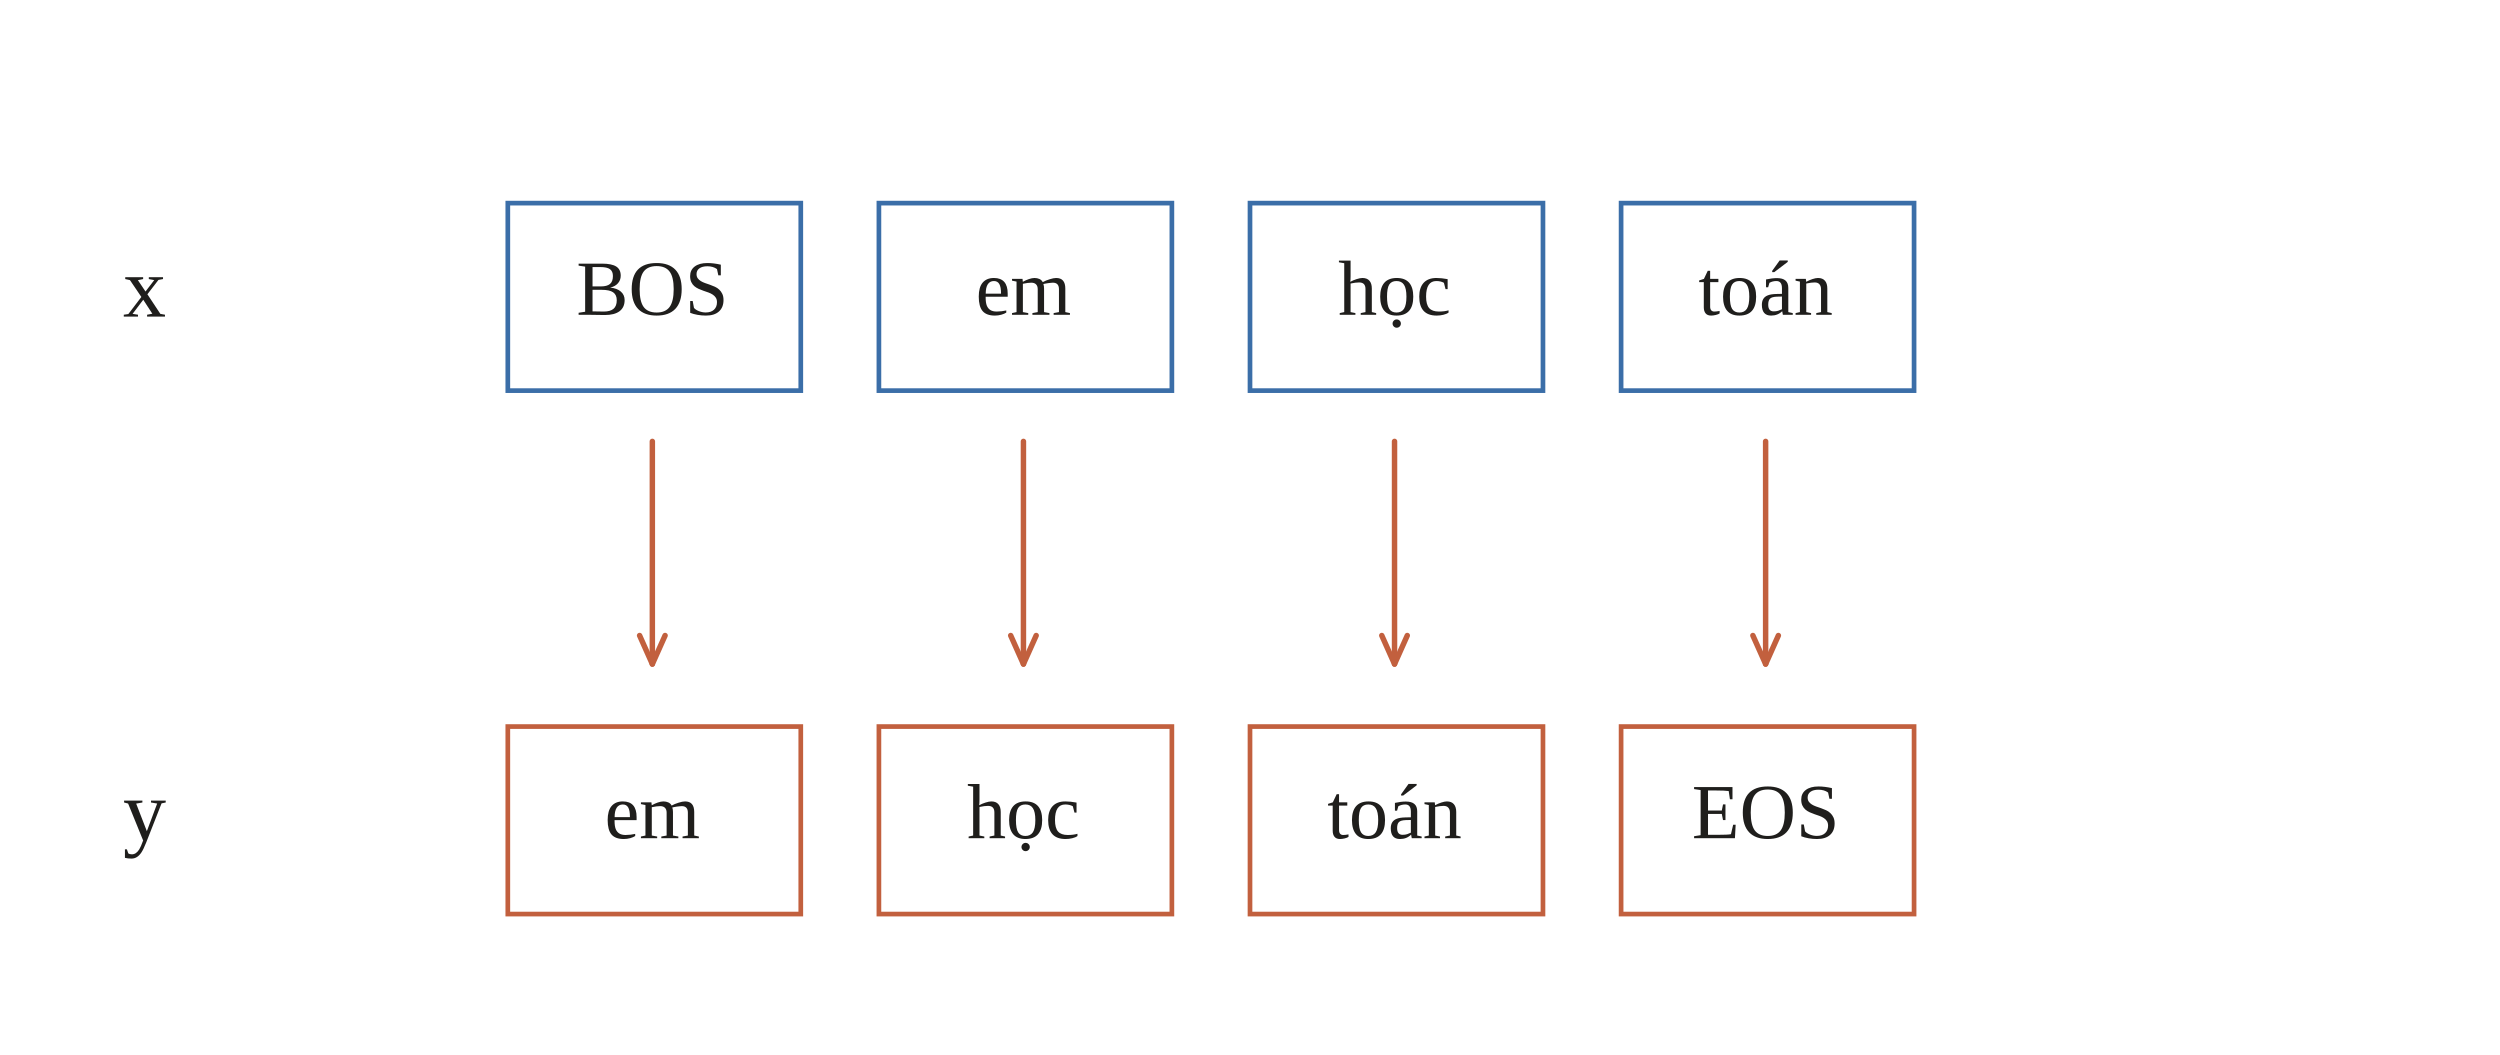
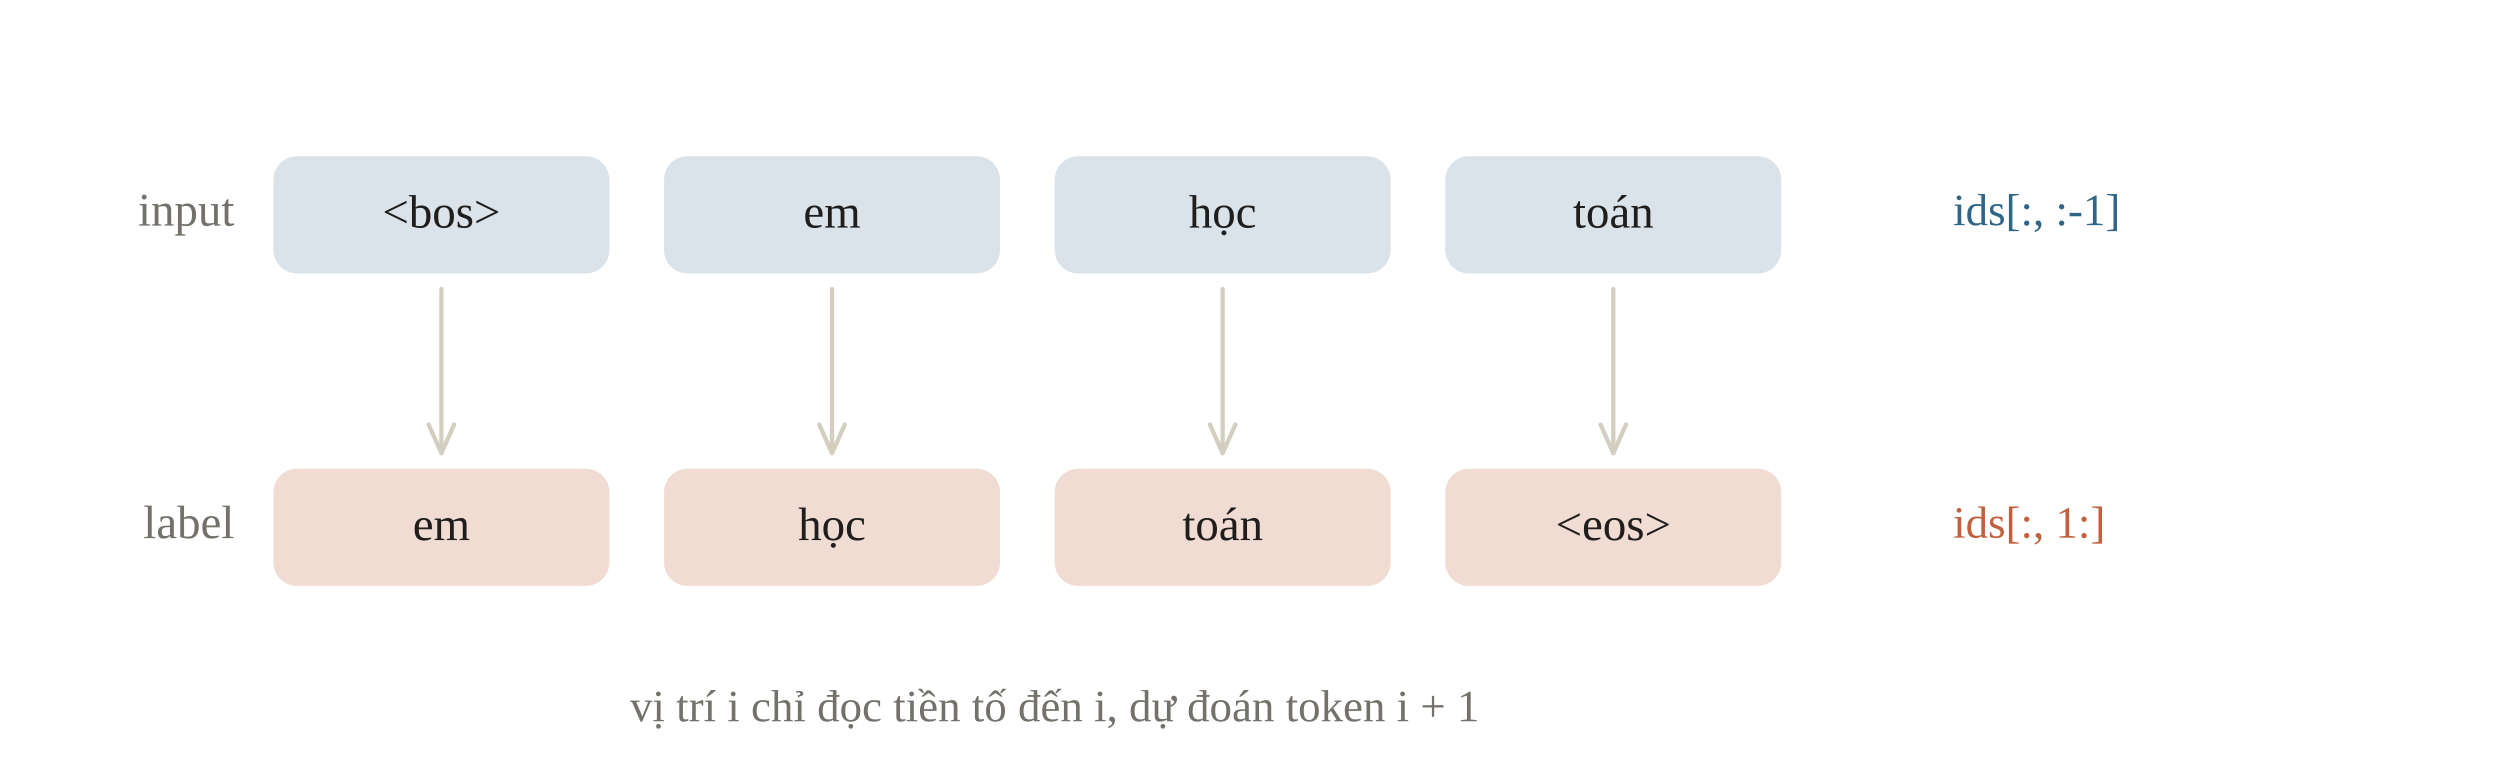
- <svg xmlns="http://www.w3.org/2000/svg" viewBox="0 0 640 270" width="640" role="img" aria-label="Target dịch một token so với input được đưa vào decoder." style="font-family:var(--serif, Lora, Georgia, serif);color:var(--text, #1f1e1c)">
-   <rect x="130" y="52" width="75" height="48" rx="0" fill="none" fill-opacity="1" stroke="var(--t-n, #3b6ea8)" stroke-width="1.2" />
-   <text x="167" y="76" fill="currentColor" text-anchor="middle" dominant-baseline="middle" font-size="20" font-weight="400">BOS</text>
-   <rect x="130" y="186" width="75" height="48" rx="0" fill="none" fill-opacity="1" stroke="var(--accent, #c2603e)" stroke-width="1.2" />
-   <text x="167" y="210" fill="currentColor" text-anchor="middle" dominant-baseline="middle" font-size="20" font-weight="400">em</text>
-   <path d="M 167,113 L 167,170" fill="none" stroke="var(--accent, #c2603e)" stroke-width="1.4" stroke-linecap="round" />
-   <path d="M 163.738,162.695 L 167,170 L 170.262,162.695" fill="none" stroke="var(--accent, #c2603e)" stroke-width="1.4" opacity="1" stroke-linecap="round" stroke-linejoin="round" />
-   <rect x="225" y="52" width="75" height="48" rx="0" fill="none" fill-opacity="1" stroke="var(--t-n, #3b6ea8)" stroke-width="1.2" />
-   <text x="262" y="76" fill="currentColor" text-anchor="middle" dominant-baseline="middle" font-size="20" font-weight="400">em</text>
-   <rect x="225" y="186" width="75" height="48" rx="0" fill="none" fill-opacity="1" stroke="var(--accent, #c2603e)" stroke-width="1.2" />
-   <text x="262" y="210" fill="currentColor" text-anchor="middle" dominant-baseline="middle" font-size="20" font-weight="400">học</text>
-   <path d="M 262,113 L 262,170" fill="none" stroke="var(--accent, #c2603e)" stroke-width="1.4" stroke-linecap="round" />
-   <path d="M 258.738,162.695 L 262,170 L 265.262,162.695" fill="none" stroke="var(--accent, #c2603e)" stroke-width="1.4" opacity="1" stroke-linecap="round" stroke-linejoin="round" />
-   <rect x="320" y="52" width="75" height="48" rx="0" fill="none" fill-opacity="1" stroke="var(--t-n, #3b6ea8)" stroke-width="1.2" />
-   <text x="357" y="76" fill="currentColor" text-anchor="middle" dominant-baseline="middle" font-size="20" font-weight="400">học</text>
-   <rect x="320" y="186" width="75" height="48" rx="0" fill="none" fill-opacity="1" stroke="var(--accent, #c2603e)" stroke-width="1.2" />
-   <text x="357" y="210" fill="currentColor" text-anchor="middle" dominant-baseline="middle" font-size="20" font-weight="400">toán</text>
-   <path d="M 357,113 L 357,170" fill="none" stroke="var(--accent, #c2603e)" stroke-width="1.4" stroke-linecap="round" />
-   <path d="M 353.738,162.695 L 357,170 L 360.262,162.695" fill="none" stroke="var(--accent, #c2603e)" stroke-width="1.4" opacity="1" stroke-linecap="round" stroke-linejoin="round" />
-   <rect x="415" y="52" width="75" height="48" rx="0" fill="none" fill-opacity="1" stroke="var(--t-n, #3b6ea8)" stroke-width="1.2" />
-   <text x="452" y="76" fill="currentColor" text-anchor="middle" dominant-baseline="middle" font-size="20" font-weight="400">toán</text>
-   <rect x="415" y="186" width="75" height="48" rx="0" fill="none" fill-opacity="1" stroke="var(--accent, #c2603e)" stroke-width="1.2" />
-   <text x="452" y="210" fill="currentColor" text-anchor="middle" dominant-baseline="middle" font-size="20" font-weight="400">EOS</text>
-   <path d="M 452,113 L 452,170" fill="none" stroke="var(--accent, #c2603e)" stroke-width="1.4" stroke-linecap="round" />
-   <path d="M 448.738,162.695 L 452,170 L 455.262,162.695" fill="none" stroke="var(--accent, #c2603e)" stroke-width="1.4" opacity="1" stroke-linecap="round" stroke-linejoin="round" />
-   <text x="37" y="76" fill="currentColor" text-anchor="middle" dominant-baseline="middle" font-size="22" font-weight="400">x</text>
-   <text x="37" y="210" fill="currentColor" text-anchor="middle" dominant-baseline="middle" font-size="22" font-weight="400">y</text>
+ <svg xmlns="http://www.w3.org/2000/svg" viewBox="0 0 640 200" width="640" role="img" aria-label="Input bỏ token cuối, label bỏ token đầu: vị trí i dự đoán token i + 1." style="font-family:var(--serif, Lora, Georgia, serif);color:var(--text, #1f1e1c)">
+   <rect x="70" y="40" width="86" height="30" rx="6" fill="var(--t-n, #2f6587)" fill-opacity="0.18" stroke="none" stroke-width="0" />
+   <text xml:space="preserve" style="font-variant-ligatures:none" x="113" y="55.5" fill="currentColor" text-anchor="middle" dominant-baseline="middle" font-family="var(--mono, &quot;JetBrains Mono&quot;, Consolas, monospace)" font-size="12" font-weight="400">&lt;bos&gt;</text>
+   <rect x="70" y="120" width="86" height="30" rx="6" fill="var(--accent, #c2603e)" fill-opacity="0.22" stroke="none" stroke-width="0" />
+   <text xml:space="preserve" style="font-variant-ligatures:none" x="113" y="135.5" fill="currentColor" text-anchor="middle" dominant-baseline="middle" font-family="var(--mono, &quot;JetBrains Mono&quot;, Consolas, monospace)" font-size="12" font-weight="400">em</text>
+   <path d="M 113,74 L 113,116" fill="none" stroke="var(--line-strong, #d3cebf)" stroke-width="1.1" stroke-linecap="round" />
+   <path d="M 109.738,108.695 L 113,116 L 116.262,108.695" fill="none" stroke="var(--line-strong, #d3cebf)" stroke-width="1.1" opacity="1" stroke-linecap="round" stroke-linejoin="round" />
+   <rect x="170" y="40" width="86" height="30" rx="6" fill="var(--t-n, #2f6587)" fill-opacity="0.18" stroke="none" stroke-width="0" />
+   <text xml:space="preserve" style="font-variant-ligatures:none" x="213" y="55.5" fill="currentColor" text-anchor="middle" dominant-baseline="middle" font-family="var(--mono, &quot;JetBrains Mono&quot;, Consolas, monospace)" font-size="12" font-weight="400">em</text>
+   <rect x="170" y="120" width="86" height="30" rx="6" fill="var(--accent, #c2603e)" fill-opacity="0.22" stroke="none" stroke-width="0" />
+   <text xml:space="preserve" style="font-variant-ligatures:none" x="213" y="135.5" fill="currentColor" text-anchor="middle" dominant-baseline="middle" font-family="var(--mono, &quot;JetBrains Mono&quot;, Consolas, monospace)" font-size="12" font-weight="400">học</text>
+   <path d="M 213,74 L 213,116" fill="none" stroke="var(--line-strong, #d3cebf)" stroke-width="1.1" stroke-linecap="round" />
+   <path d="M 209.738,108.695 L 213,116 L 216.262,108.695" fill="none" stroke="var(--line-strong, #d3cebf)" stroke-width="1.1" opacity="1" stroke-linecap="round" stroke-linejoin="round" />
+   <rect x="270" y="40" width="86" height="30" rx="6" fill="var(--t-n, #2f6587)" fill-opacity="0.18" stroke="none" stroke-width="0" />
+   <text xml:space="preserve" style="font-variant-ligatures:none" x="313" y="55.5" fill="currentColor" text-anchor="middle" dominant-baseline="middle" font-family="var(--mono, &quot;JetBrains Mono&quot;, Consolas, monospace)" font-size="12" font-weight="400">học</text>
+   <rect x="270" y="120" width="86" height="30" rx="6" fill="var(--accent, #c2603e)" fill-opacity="0.22" stroke="none" stroke-width="0" />
+   <text xml:space="preserve" style="font-variant-ligatures:none" x="313" y="135.5" fill="currentColor" text-anchor="middle" dominant-baseline="middle" font-family="var(--mono, &quot;JetBrains Mono&quot;, Consolas, monospace)" font-size="12" font-weight="400">toán</text>
+   <path d="M 313,74 L 313,116" fill="none" stroke="var(--line-strong, #d3cebf)" stroke-width="1.1" stroke-linecap="round" />
+   <path d="M 309.738,108.695 L 313,116 L 316.262,108.695" fill="none" stroke="var(--line-strong, #d3cebf)" stroke-width="1.1" opacity="1" stroke-linecap="round" stroke-linejoin="round" />
+   <rect x="370" y="40" width="86" height="30" rx="6" fill="var(--t-n, #2f6587)" fill-opacity="0.18" stroke="none" stroke-width="0" />
+   <text xml:space="preserve" style="font-variant-ligatures:none" x="413" y="55.5" fill="currentColor" text-anchor="middle" dominant-baseline="middle" font-family="var(--mono, &quot;JetBrains Mono&quot;, Consolas, monospace)" font-size="12" font-weight="400">toán</text>
+   <rect x="370" y="120" width="86" height="30" rx="6" fill="var(--accent, #c2603e)" fill-opacity="0.22" stroke="none" stroke-width="0" />
+   <text xml:space="preserve" style="font-variant-ligatures:none" x="413" y="135.5" fill="currentColor" text-anchor="middle" dominant-baseline="middle" font-family="var(--mono, &quot;JetBrains Mono&quot;, Consolas, monospace)" font-size="12" font-weight="400">&lt;eos&gt;</text>
+   <path d="M 413,74 L 413,116" fill="none" stroke="var(--line-strong, #d3cebf)" stroke-width="1.1" stroke-linecap="round" />
+   <path d="M 409.738,108.695 L 413,116 L 416.262,108.695" fill="none" stroke="var(--line-strong, #d3cebf)" stroke-width="1.1" opacity="1" stroke-linecap="round" stroke-linejoin="round" />
+   <text x="60" y="55" fill="var(--muted, #73716a)" text-anchor="end" dominant-baseline="middle" font-family="var(--sans, Inter, &quot;Segoe UI&quot;, sans-serif)" font-size="12" font-weight="400">input</text>
+   <text x="60" y="135" fill="var(--muted, #73716a)" text-anchor="end" dominant-baseline="middle" font-family="var(--sans, Inter, &quot;Segoe UI&quot;, sans-serif)" font-size="12" font-weight="400">label</text>
+   <text x="500" y="55" fill="var(--t-n, #2f6587)" text-anchor="start" dominant-baseline="middle" font-family="var(--sans, Inter, &quot;Segoe UI&quot;, sans-serif)" font-size="11.5" font-weight="400">ids[:, :-1]</text>
+   <text x="500" y="135" fill="var(--accent, #c2603e)" text-anchor="start" dominant-baseline="middle" font-family="var(--sans, Inter, &quot;Segoe UI&quot;, sans-serif)" font-size="11.5" font-weight="400">ids[:, 1:]</text>
+   <text x="270" y="182" fill="var(--muted, #73716a)" text-anchor="middle" dominant-baseline="middle" font-family="var(--sans, Inter, &quot;Segoe UI&quot;, sans-serif)" font-size="11.5" font-weight="400">vị trí i chỉ đọc tiền tố đến i, dự đoán token i + 1</text>
</svg>
